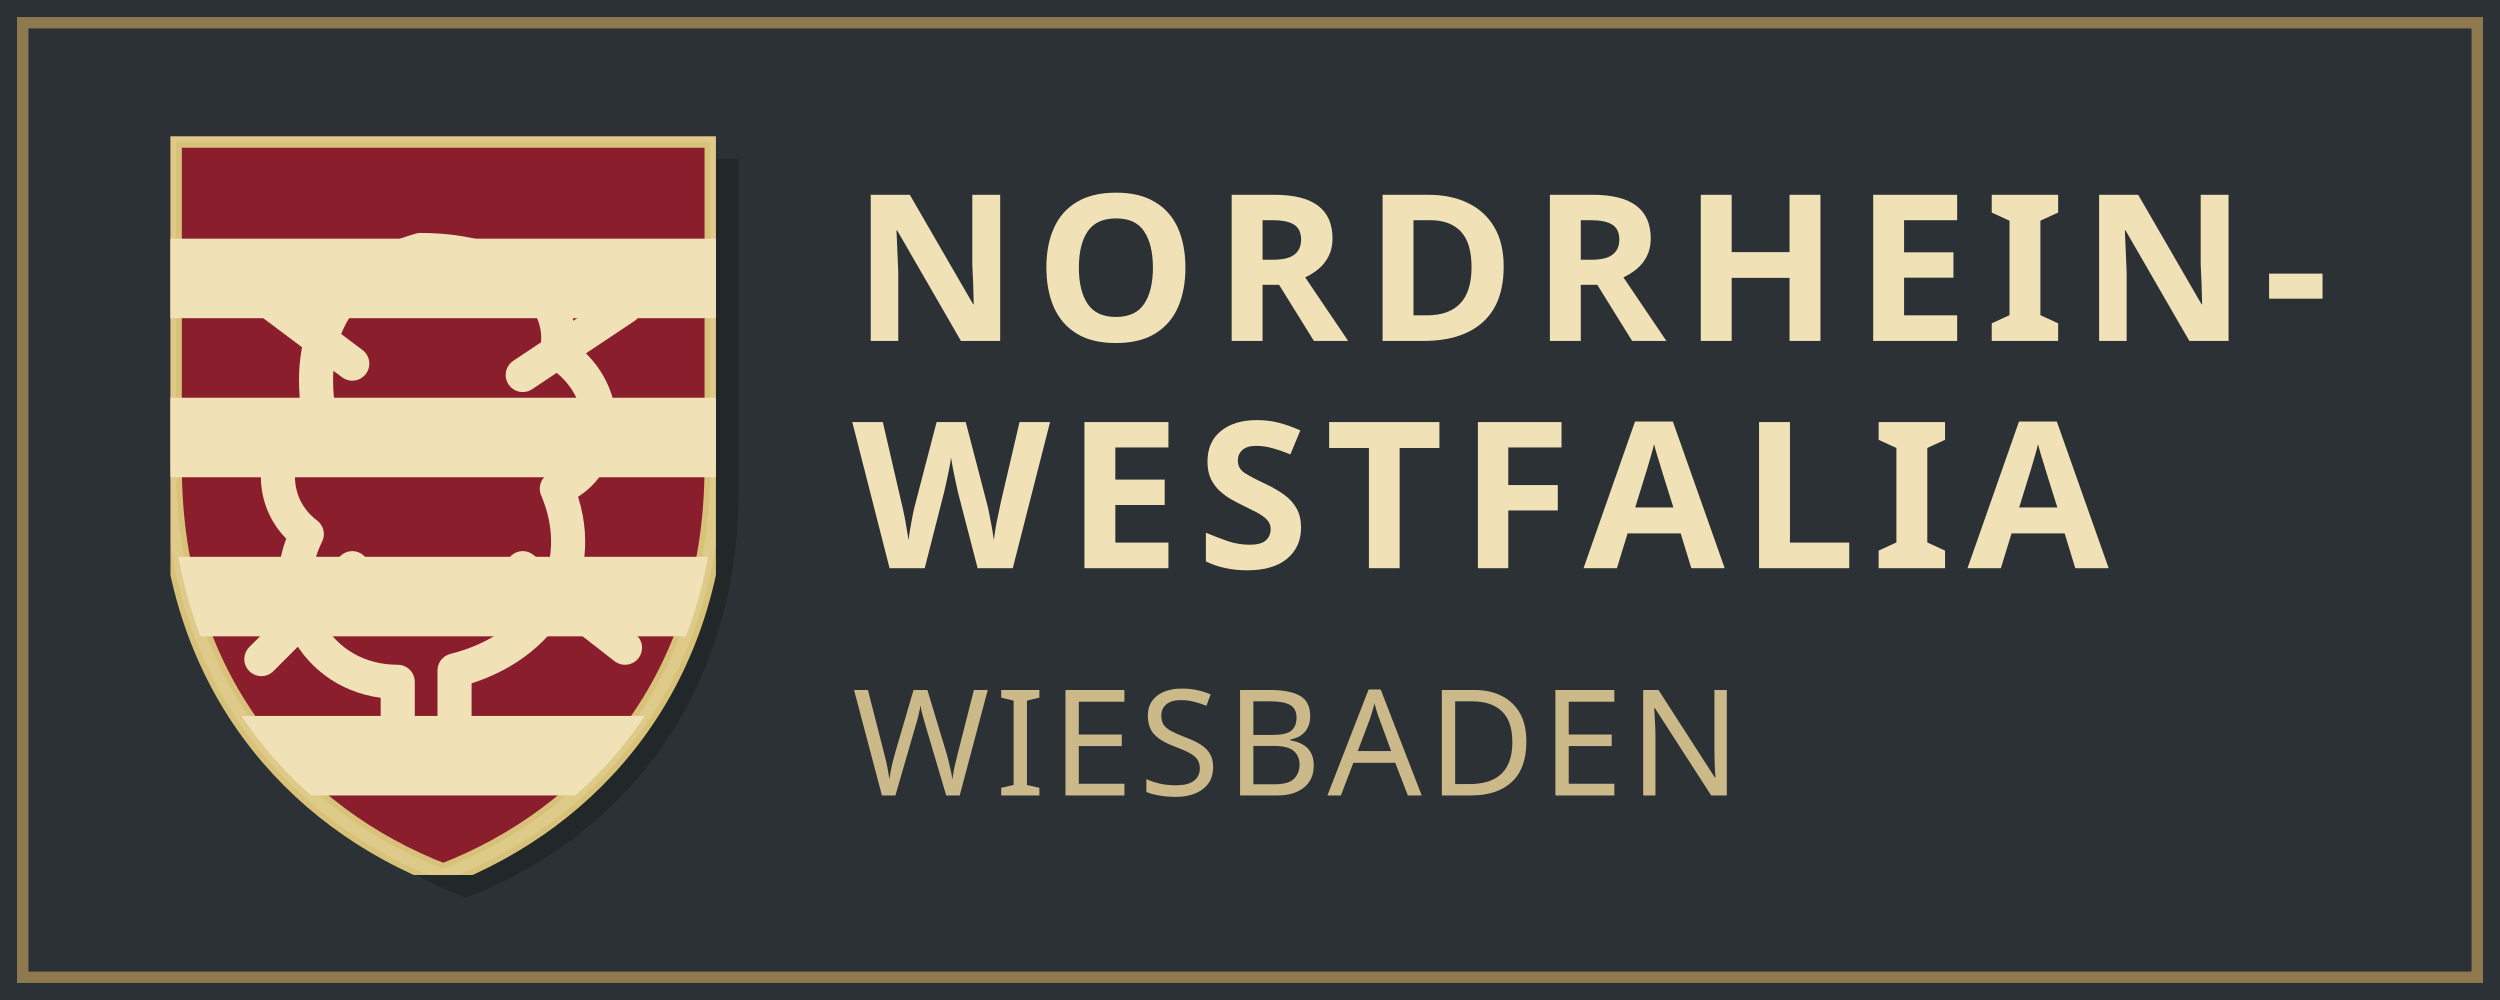
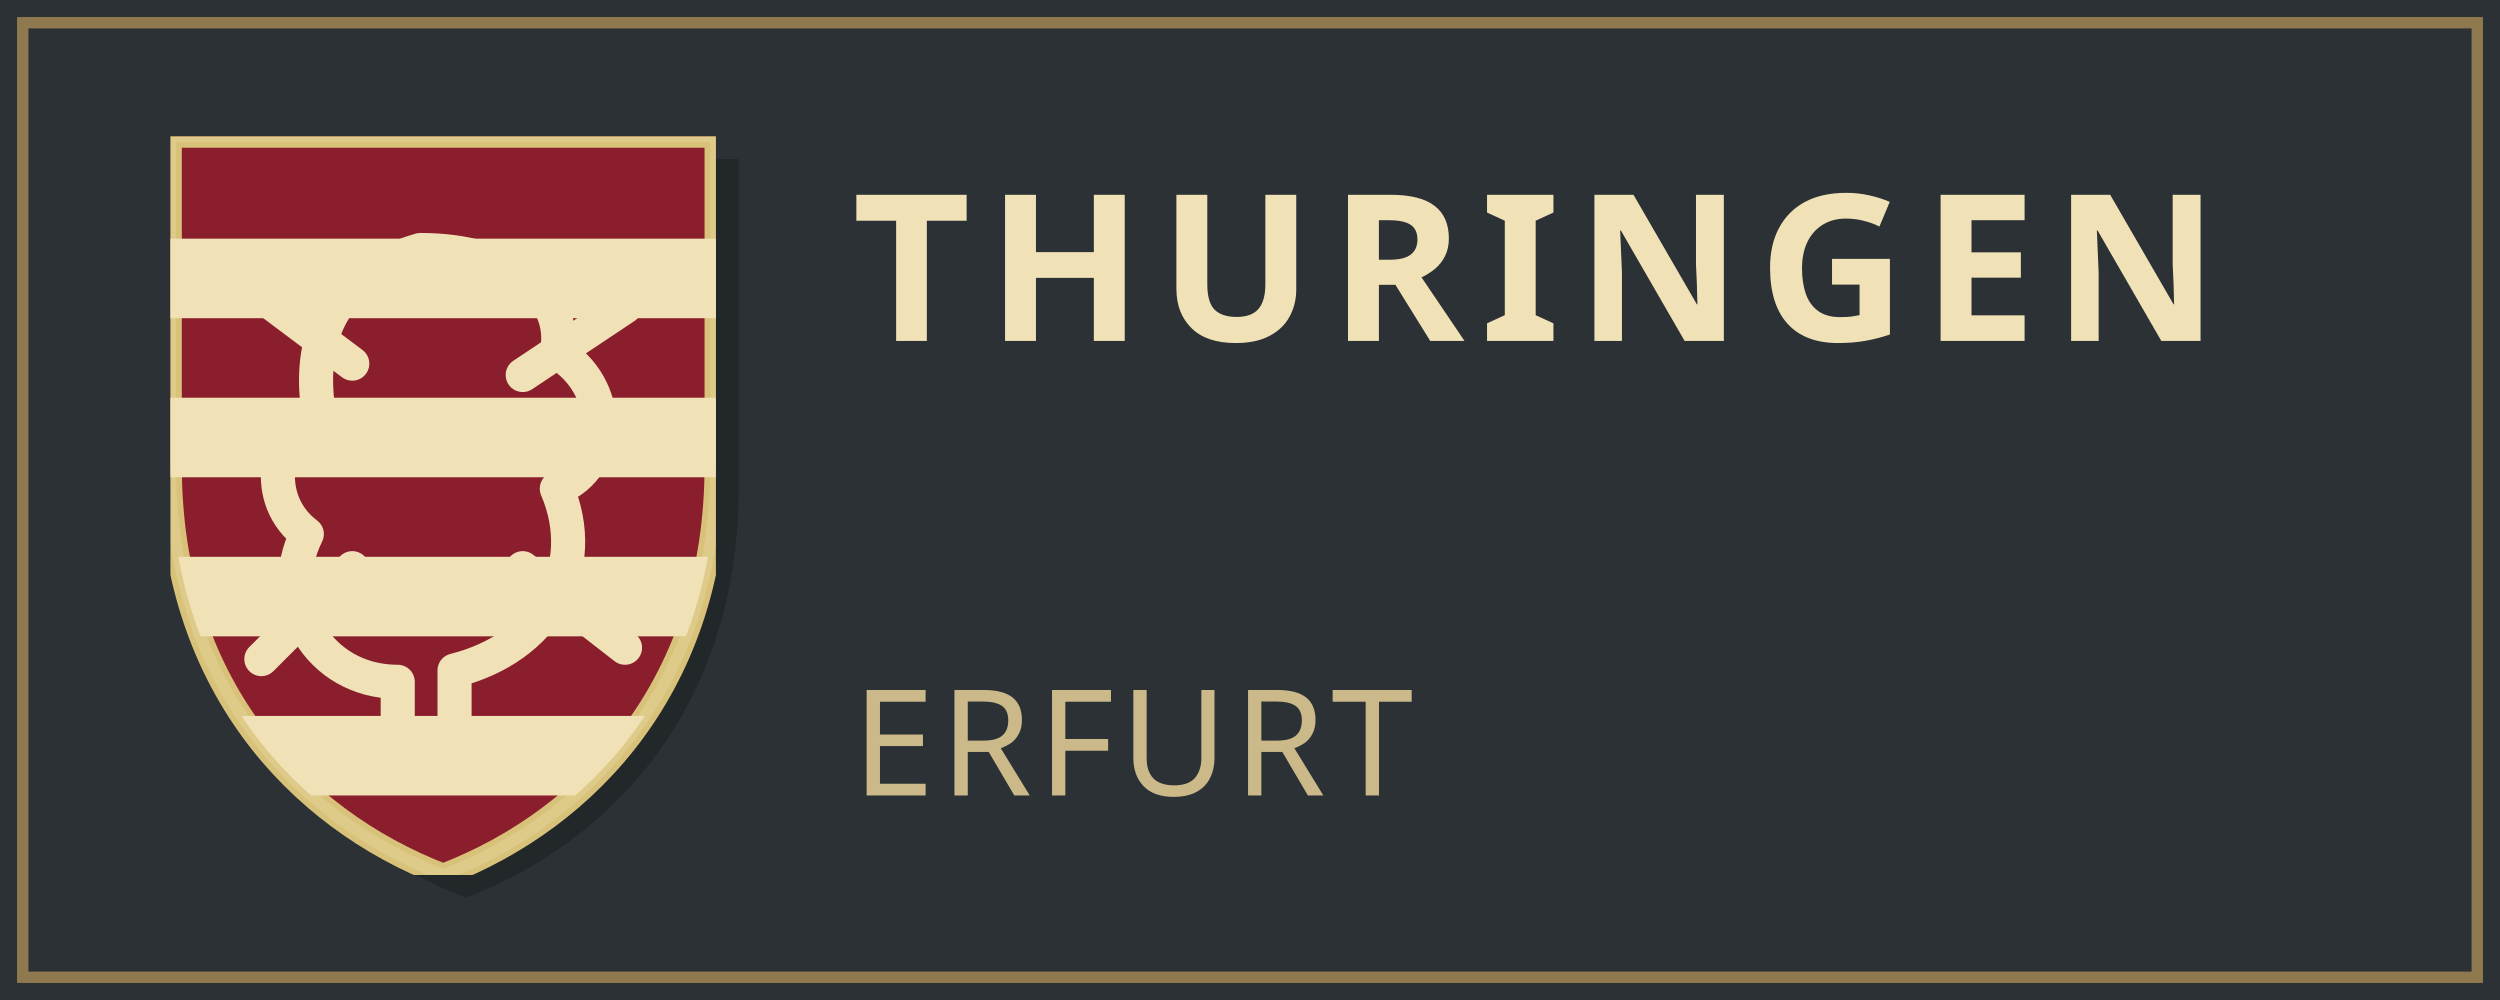
<svg xmlns="http://www.w3.org/2000/svg" width="220" height="88" viewBox="0 0 220 88">
  <defs>
    <symbol id="shield-base" viewBox="0 0 48 65">
      <path d="M0 0 H48 V29                C48 48 37 60 24 65                C11 60 0 48 0 29 Z" />
    </symbol>
    <symbol id="hessen-shield" viewBox="0 0 48 65">
      <use href="#shield-base" fill="#8B1E2D" stroke="#D8C27A" stroke-width="2" />
      <g clip-path="url(#shieldClip)">
        <rect x="0" y="9" width="48" height="7" fill="#F0E2B6" />
        <rect x="0" y="23" width="48" height="7" fill="#F0E2B6" />
        <rect x="0" y="37" width="48" height="7" fill="#F0E2B6" />
        <rect x="0" y="51" width="48" height="7" fill="#F0E2B6" />
        <path d="M22 10                  C15 12 12 17 13 24                  C9 26 8 32 12 35                  C9 41 13 48 20 48                  L20 56                  L25 56                  L25 47                  C33 45 37 38 34 31                  C39 29 39 22 34 19                  C35 14 30 10 22 10 Z" fill="none" stroke="#F0E2B6" stroke-width="3" stroke-linecap="round" stroke-linejoin="round" />
        <path d="M16 20 L8 14                  M31 21 L40 15                  M16 38 L8 46                  M31 38 L40 45" fill="none" stroke="#F0E2B6" stroke-width="3" stroke-linecap="round" />
      </g>
      <use href="#shield-base" fill="none" stroke="#F0E2B6" stroke-width="1" opacity="0.25" />
    </symbol>
    <clipPath id="shieldClip">
      <path d="M0 0 H48 V29                C48 48 37 60 24 65                C11 60 0 48 0 29 Z" />
    </clipPath>
  </defs>
  <rect x="0" y="0" width="220" height="88" fill="#2B3134" />
  <rect x="2" y="2" width="216" height="84" rx="0" fill="#2B3134" stroke="#8F7A4F" stroke-width="1" />
  <use href="#shield-base" x="17" y="14" width="48" height="65" fill="#111315" opacity="0.35" />
  <use href="#hessen-shield" x="15" y="12" width="48" height="65" />
  <text x="75" y="30" font-family="Futura, 'Futura PT', 'Trebuchet MS', sans-serif" font-size="18" font-weight="700" letter-spacing="1.4" fill="#F0E2B6">
-     NORDRHEIN-
+     THURINGEN
  </text>
  <text x="75" y="50" font-family="Futura, 'Futura PT', 'Trebuchet MS', sans-serif" font-size="18" font-weight="700" letter-spacing="1.4" fill="#F0E2B6">
-     WESTFALIA
+     
  </text>
  <text x="75" y="70" font-family="Futura, 'Futura PT', 'Trebuchet MS', sans-serif" font-size="13" font-weight="400" letter-spacing="0.5" fill="#CBB98A">
-     WIESBADEN
+     ERFURT
  </text>
</svg>
